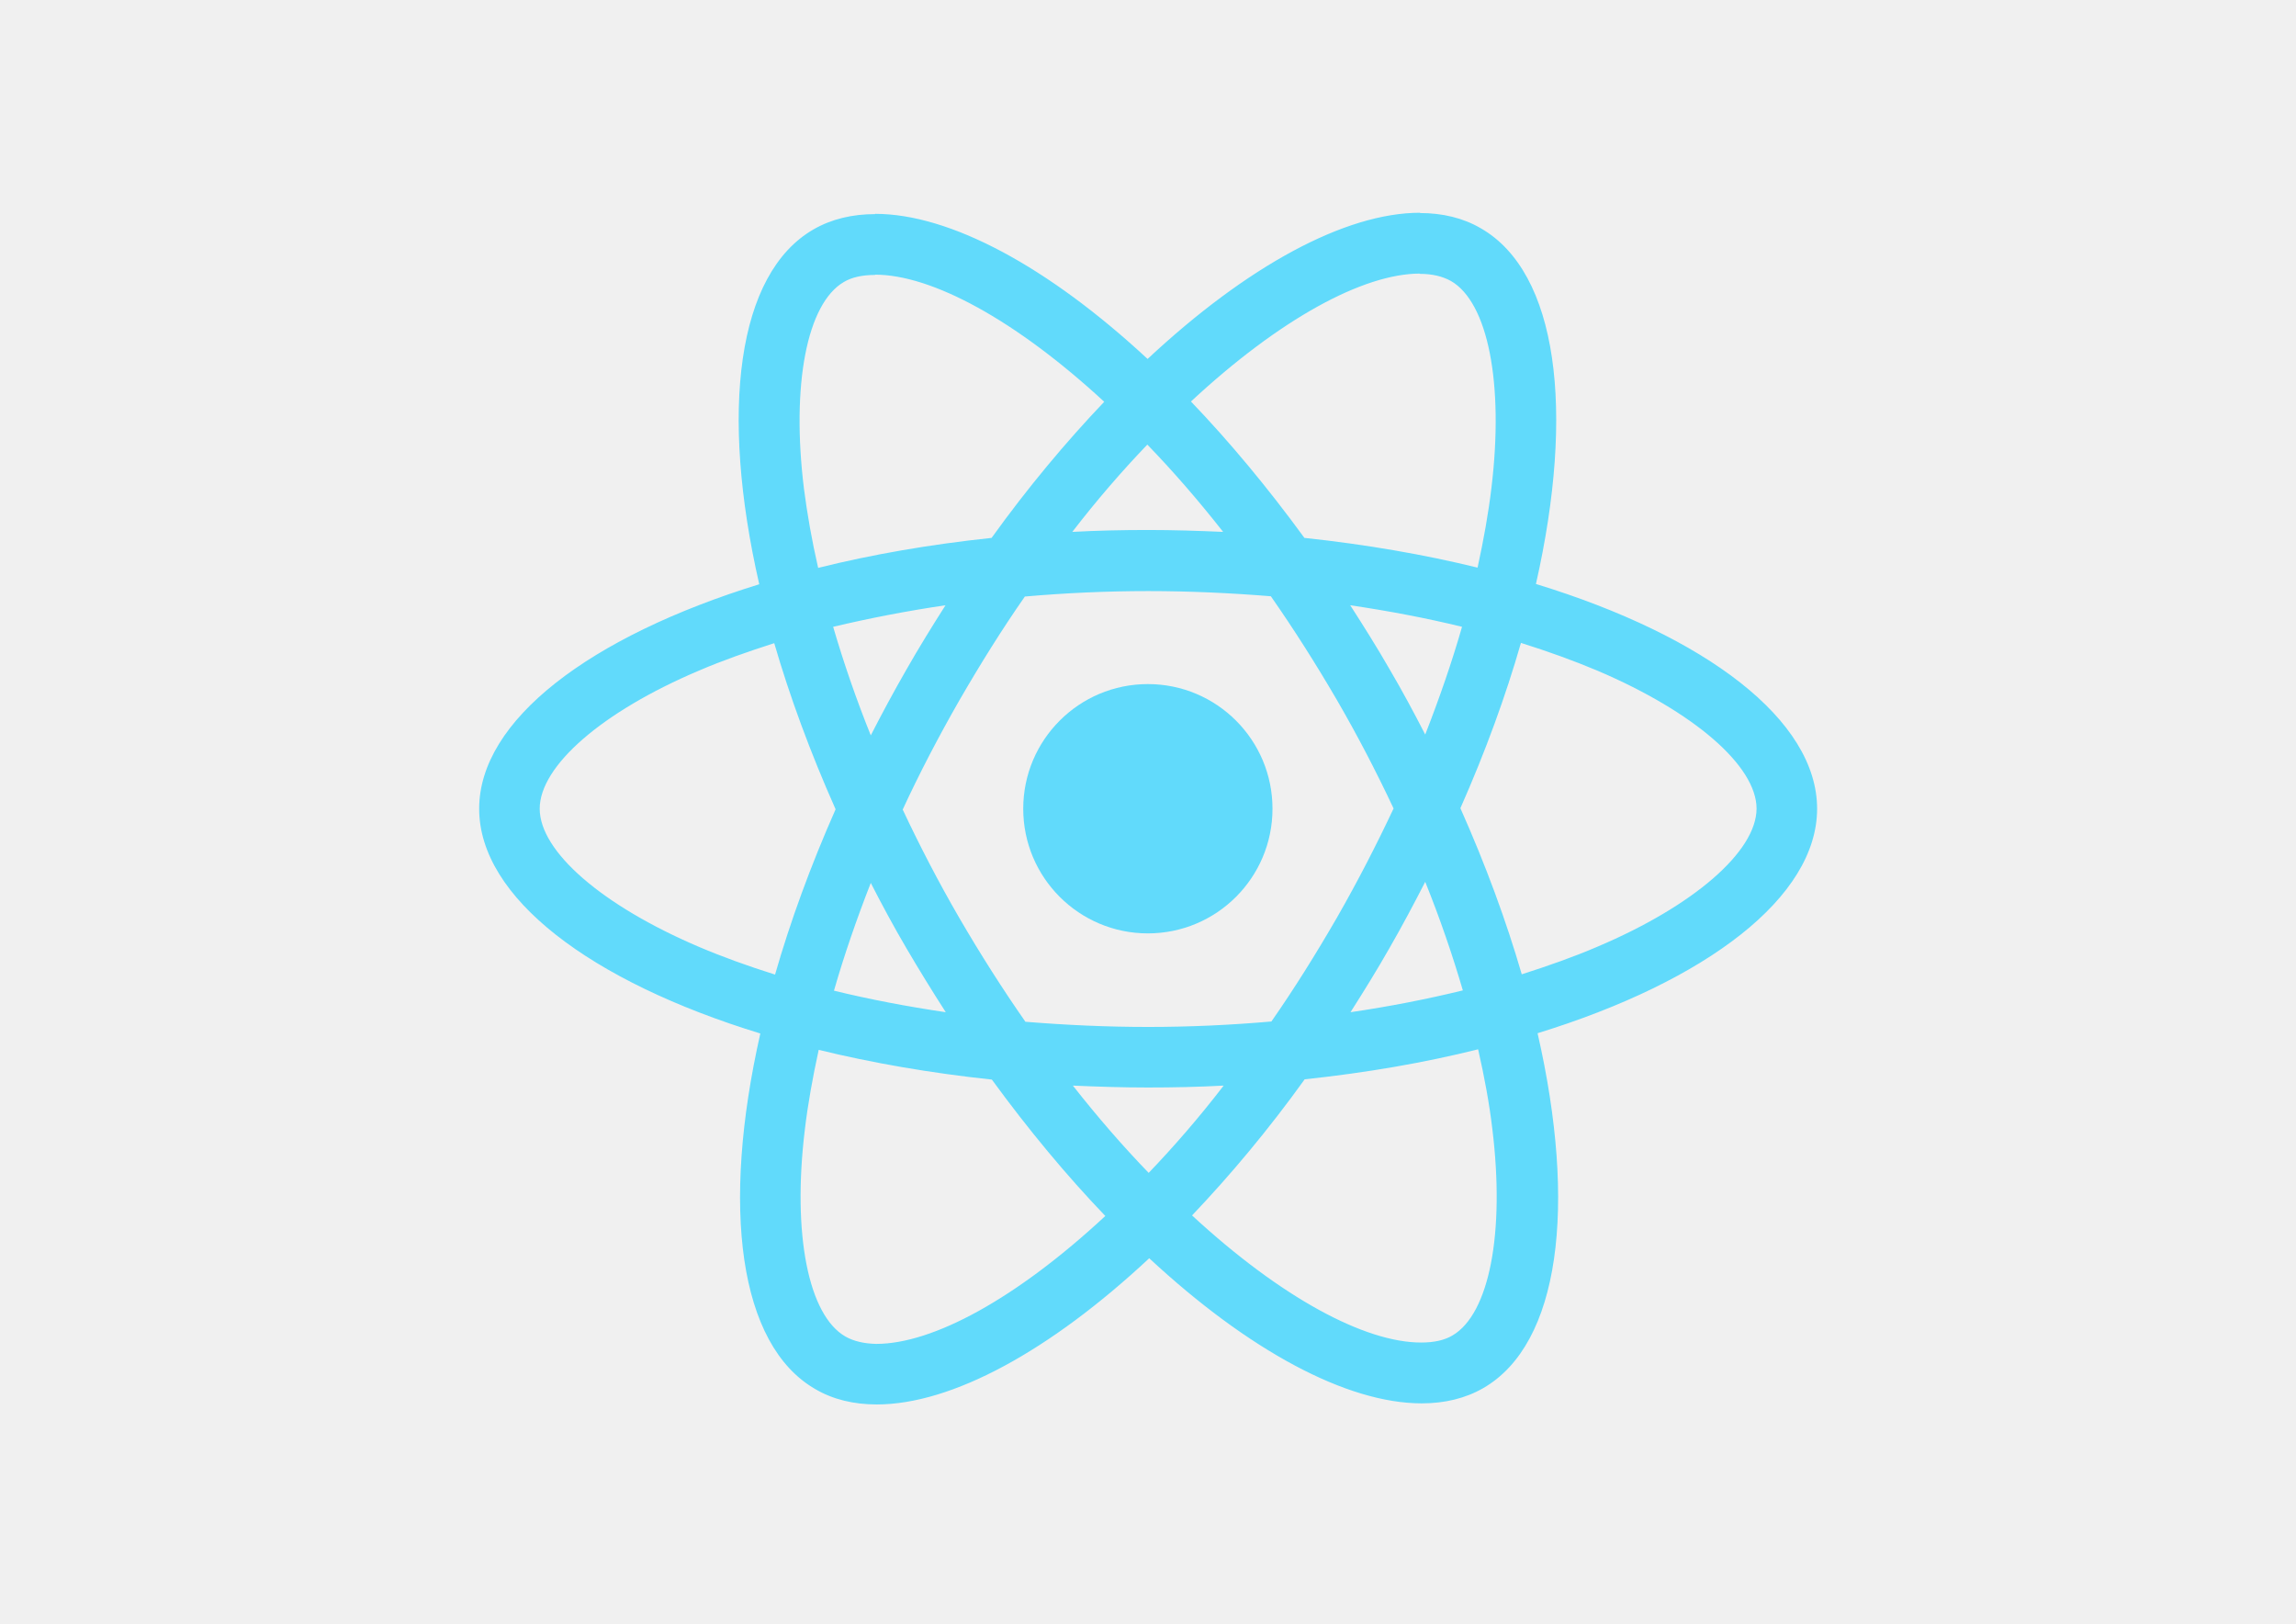
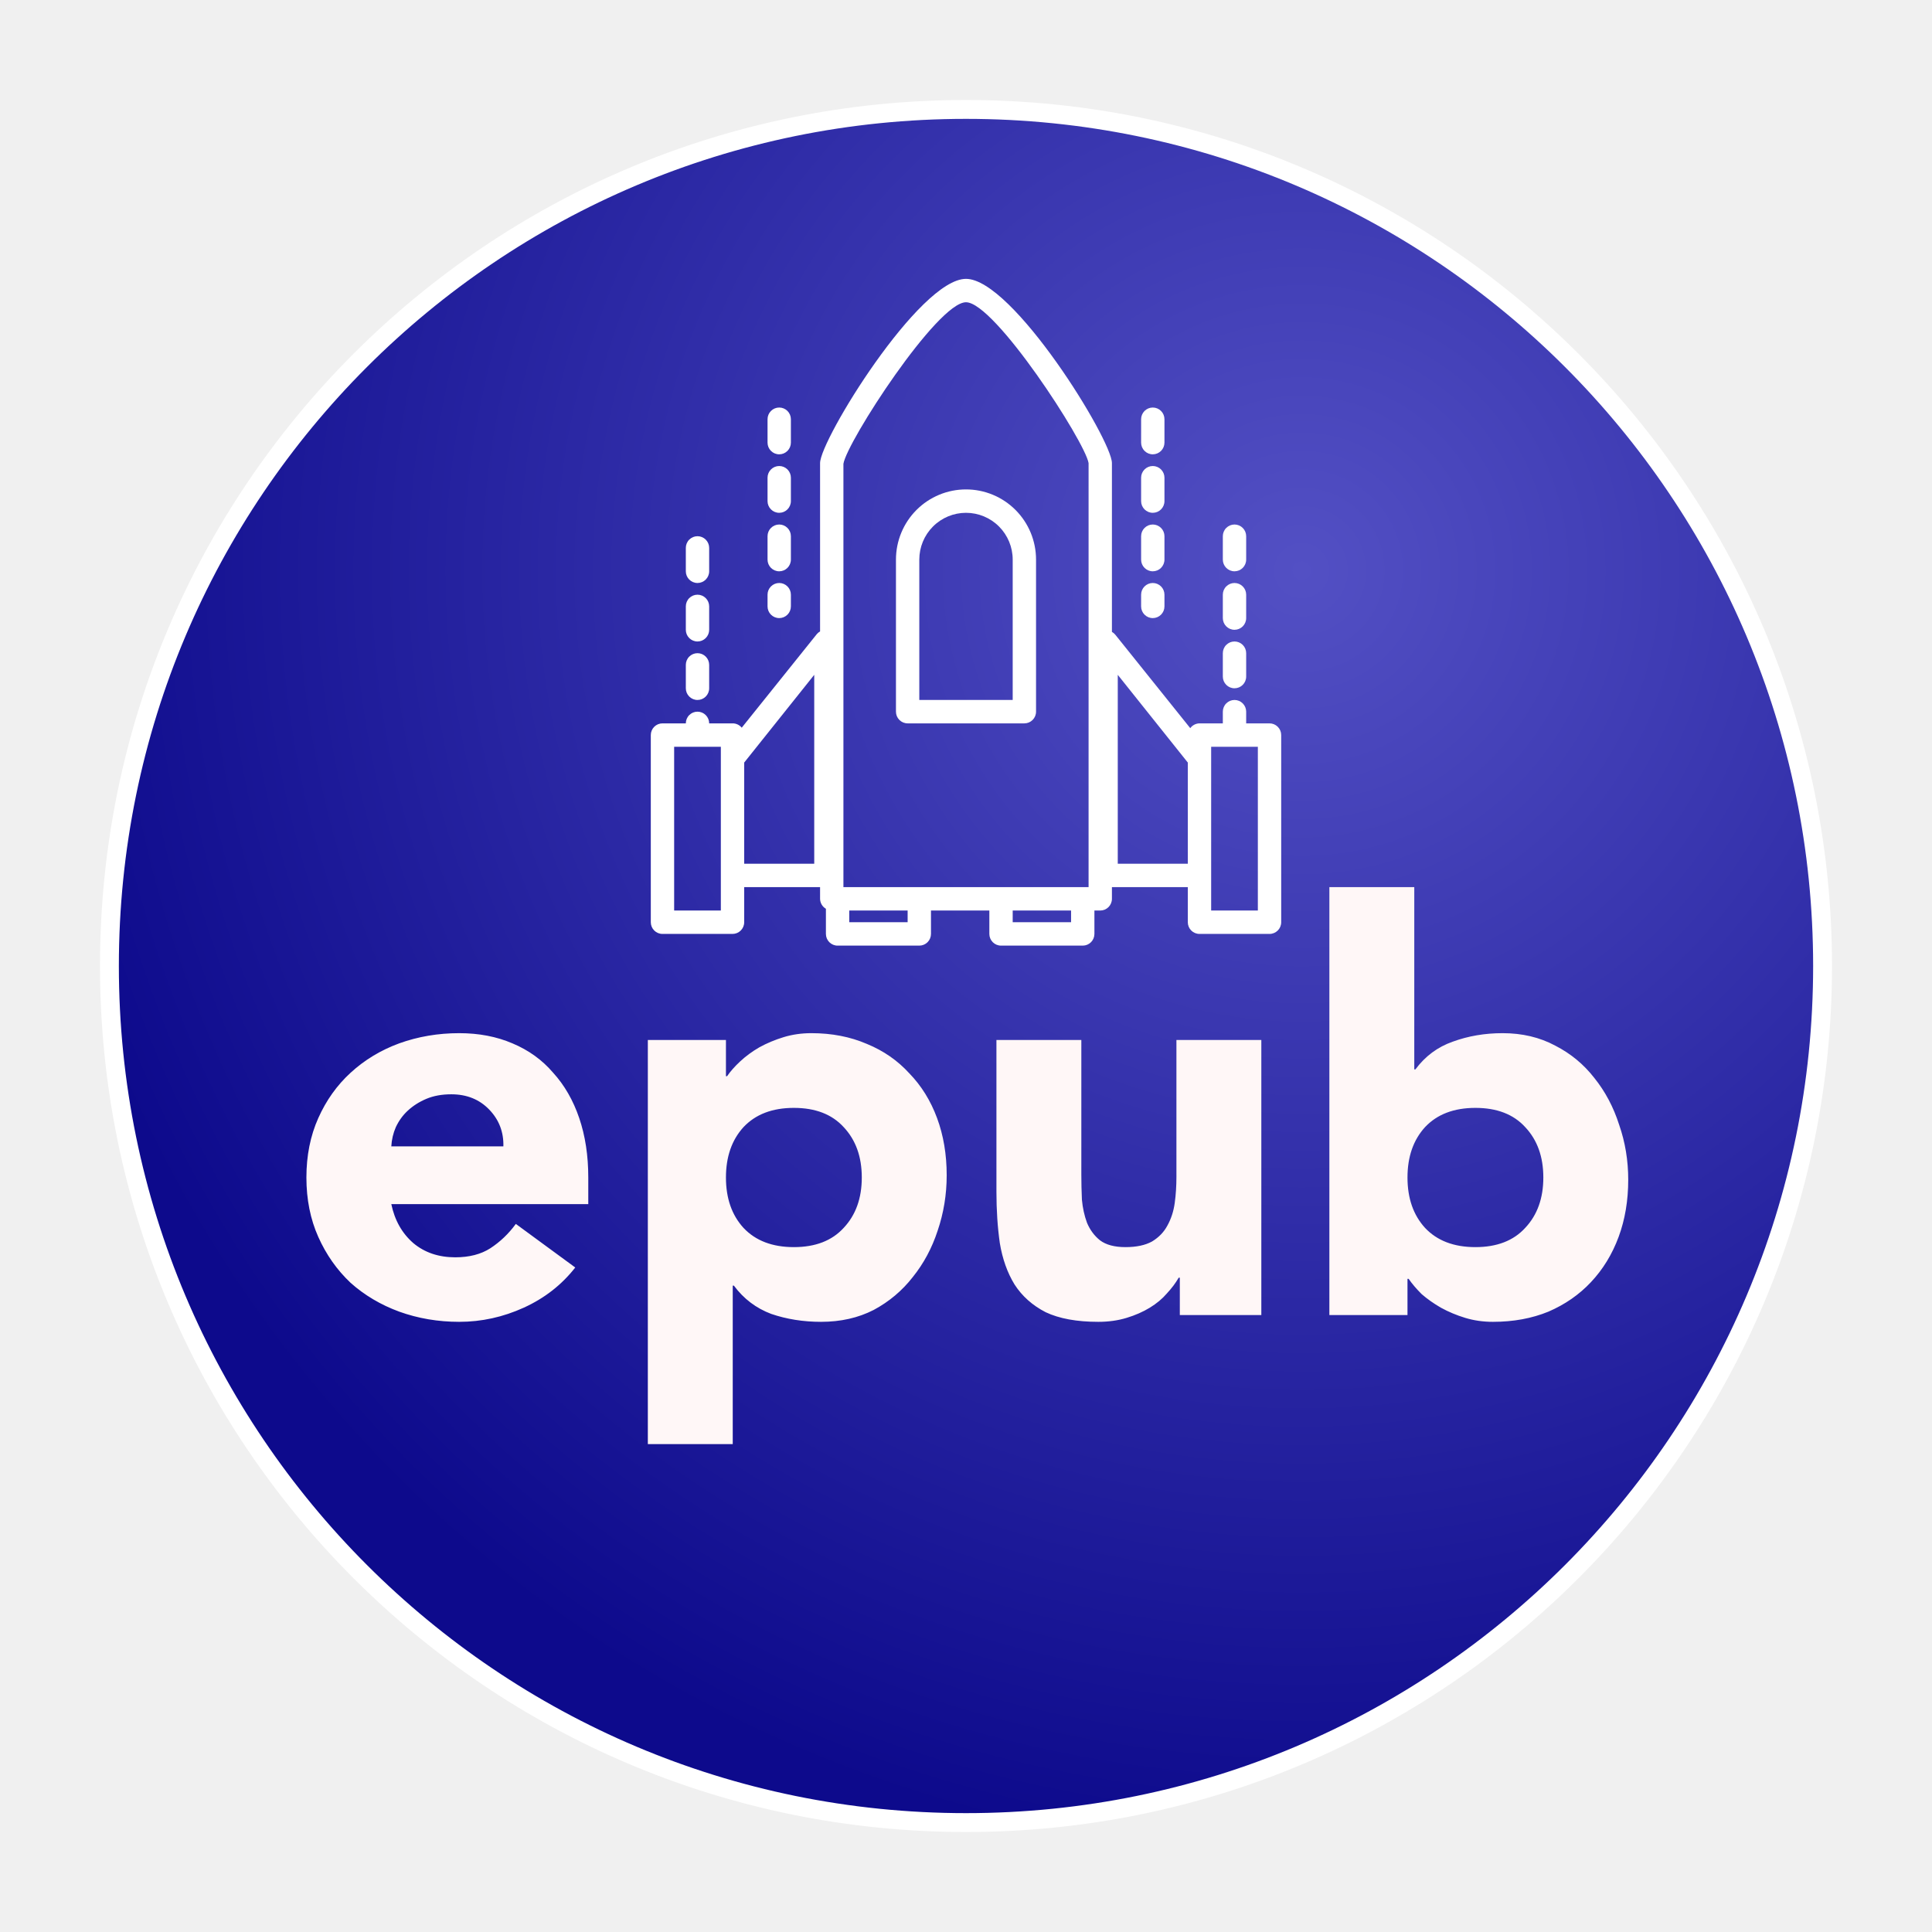
- <svg xmlns="http://www.w3.org/2000/svg" viewBox="0 0 841.9 595.3">
-   <g fill="#61DAFB">
-     <path d="M666.3 296.5c0-32.5-40.7-63.3-103.1-82.4 14.4-63.6 8-114.2-20.2-130.4-6.5-3.8-14.1-5.6-22.4-5.6v22.3c4.6 0 8.3.9 11.4 2.6 13.6 7.8 19.5 37.5 14.9 75.7-1.1 9.4-2.9 19.3-5.1 29.4-19.6-4.8-41-8.5-63.5-10.9-13.5-18.5-27.5-35.3-41.6-50 32.6-30.3 63.2-46.9 84-46.9V78c-27.5 0-63.5 19.6-99.9 53.6-36.4-33.8-72.4-53.2-99.9-53.2v22.3c20.7 0 51.4 16.5 84 46.6-14 14.7-28 31.4-41.3 49.9-22.6 2.4-44 6.1-63.6 11-2.3-10-4-19.7-5.2-29-4.7-38.2 1.1-67.9 14.6-75.8 3-1.8 6.9-2.6 11.5-2.6V78.5c-8.4 0-16 1.8-22.6 5.6-28.1 16.2-34.4 66.7-19.9 130.1-62.2 19.2-102.7 49.9-102.7 82.3 0 32.5 40.7 63.3 103.1 82.4-14.4 63.6-8 114.2 20.2 130.4 6.5 3.8 14.1 5.6 22.5 5.6 27.5 0 63.5-19.6 99.9-53.6 36.4 33.8 72.4 53.2 99.9 53.2 8.4 0 16-1.8 22.6-5.6 28.1-16.2 34.4-66.7 19.9-130.1 62-19.1 102.5-49.9 102.5-82.3zm-130.2-66.7c-3.7 12.9-8.3 26.2-13.5 39.5-4.1-8-8.4-16-13.1-24-4.6-8-9.5-15.8-14.4-23.4 14.2 2.1 27.9 4.7 41 7.9zm-45.8 106.5c-7.8 13.5-15.8 26.3-24.1 38.2-14.9 1.3-30 2-45.2 2-15.1 0-30.2-.7-45-1.9-8.3-11.9-16.4-24.6-24.2-38-7.6-13.1-14.5-26.4-20.8-39.8 6.2-13.4 13.2-26.8 20.7-39.9 7.8-13.5 15.8-26.3 24.1-38.2 14.9-1.3 30-2 45.2-2 15.1 0 30.2.7 45 1.9 8.3 11.9 16.4 24.6 24.2 38 7.6 13.1 14.5 26.4 20.8 39.8-6.3 13.4-13.2 26.8-20.7 39.9zm32.3-13c5.4 13.4 10 26.8 13.8 39.8-13.1 3.2-26.9 5.9-41.2 8 4.9-7.7 9.8-15.6 14.4-23.7 4.6-8 8.9-16.1 13-24.1zM421.2 430c-9.3-9.6-18.6-20.3-27.8-32 9 .4 18.2.7 27.5.7 9.4 0 18.7-.2 27.8-.7-9 11.7-18.3 22.4-27.5 32zm-74.4-58.9c-14.2-2.1-27.9-4.7-41-7.9 3.7-12.9 8.3-26.2 13.5-39.5 4.1 8 8.4 16 13.1 24 4.7 8 9.5 15.8 14.4 23.4zM420.7 163c9.3 9.6 18.6 20.3 27.8 32-9-.4-18.2-.7-27.5-.7-9.4 0-18.7.2-27.8.7 9-11.7 18.3-22.4 27.5-32zm-74 58.9c-4.9 7.7-9.8 15.6-14.4 23.7-4.6 8-8.9 16-13 24-5.4-13.4-10-26.8-13.8-39.8 13.1-3.1 26.9-5.8 41.2-7.9zm-90.5 125.2c-35.4-15.1-58.3-34.9-58.3-50.6 0-15.7 22.9-35.6 58.3-50.6 8.6-3.7 18-7 27.7-10.1 5.7 19.6 13.2 40 22.5 60.9-9.2 20.8-16.6 41.1-22.2 60.6-9.9-3.1-19.3-6.5-28-10.2zM310 490c-13.6-7.8-19.5-37.5-14.9-75.7 1.1-9.4 2.9-19.3 5.1-29.4 19.6 4.8 41 8.5 63.5 10.9 13.5 18.5 27.5 35.3 41.6 50-32.6 30.3-63.2 46.9-84 46.9-4.5-.1-8.3-1-11.3-2.7zm237.2-76.2c4.7 38.2-1.1 67.9-14.6 75.8-3 1.8-6.9 2.6-11.5 2.6-20.7 0-51.4-16.5-84-46.6 14-14.7 28-31.4 41.3-49.9 22.6-2.4 44-6.1 63.6-11 2.3 10.1 4.1 19.8 5.2 29.1zm38.5-66.7c-8.6 3.7-18 7-27.7 10.1-5.7-19.6-13.2-40-22.5-60.9 9.2-20.8 16.6-41.1 22.2-60.6 9.9 3.1 19.3 6.5 28.1 10.2 35.4 15.1 58.3 34.9 58.3 50.6-.1 15.7-23 35.6-58.4 50.6zM320.8 78.4z" />
-     <circle cx="420.9" cy="296.5" r="45.7" />
-     <path d="M520.5 78.1z" />
-   </g>
+ <svg xmlns="http://www.w3.org/2000/svg" width="1024" height="1024" viewBox="0 0 1024 1024" fill="none">
+   <circle cx="512" cy="512" r="454" fill="url(#paint0_radial)" stroke="white" stroke-width="10" />
+   <path d="M304.9 671.8C297.7 681 288.6 688.1 277.6 693.1C266.6 698.1 255.2 700.6 243.4 700.6C232.2 700.6 221.6 698.8 211.6 695.2C201.8 691.6 193.2 686.5 185.8 679.9C178.6 673.1 172.9 665 168.7 655.6C164.5 646.2 162.4 635.7 162.4 624.1C162.4 612.5 164.5 602 168.7 592.6C172.9 583.2 178.6 575.2 185.8 568.6C193.2 561.8 201.8 556.6 211.6 553C221.6 549.4 232.2 547.6 243.4 547.6C253.8 547.6 263.2 549.4 271.6 553C280.2 556.6 287.4 561.8 293.2 568.6C299.2 575.2 303.8 583.2 307 592.6C310.2 602 311.8 612.5 311.8 624.1V638.2H207.4C209.2 646.8 213.1 653.7 219.1 658.9C225.1 663.9 232.5 666.4 241.3 666.4C248.7 666.4 254.9 664.8 259.9 661.6C265.1 658.2 269.6 653.9 273.4 648.7L304.9 671.8ZM266.8 607.6C267 600 264.5 593.5 259.3 588.1C254.1 582.7 247.4 580 239.2 580C234.2 580 229.8 580.8 226 582.4C222.2 584 218.9 586.1 216.1 588.7C213.5 591.1 211.4 594 209.8 597.4C208.4 600.6 207.6 604 207.4 607.6H266.8ZM343.366 551.2H384.766V570.4H385.366C387.166 567.8 389.466 565.2 392.266 562.6C395.266 559.8 398.666 557.3 402.466 555.1C406.466 552.9 410.766 551.1 415.366 549.7C419.966 548.3 424.866 547.6 430.066 547.6C440.866 547.6 450.666 549.5 459.466 553.3C468.266 556.9 475.766 562.1 481.966 568.9C488.366 575.5 493.266 583.4 496.666 592.6C500.066 601.8 501.766 611.9 501.766 622.9C501.766 633.1 500.166 642.9 496.966 652.3C493.966 661.5 489.566 669.7 483.766 676.9C478.166 684.1 471.266 689.9 463.066 694.3C454.866 698.5 445.566 700.6 435.166 700.6C425.766 700.6 416.966 699.2 408.766 696.4C400.766 693.4 394.166 688.4 388.966 681.4H388.366V765.4H343.366V551.2ZM384.766 624.1C384.766 635.1 387.866 644 394.066 650.8C400.466 657.6 409.366 661 420.766 661C432.166 661 440.966 657.6 447.166 650.8C453.566 644 456.766 635.1 456.766 624.1C456.766 613.1 453.566 604.2 447.166 597.4C440.966 590.6 432.166 587.2 420.766 587.2C409.366 587.2 400.466 590.6 394.066 597.4C387.866 604.2 384.766 613.1 384.766 624.1ZM668.53 697H625.33V677.2H624.73C623.13 680 621.03 682.8 618.43 685.6C616.03 688.4 613.03 690.9 609.43 693.1C605.83 695.3 601.73 697.1 597.13 698.5C592.53 699.9 587.53 700.6 582.13 700.6C570.73 700.6 561.43 698.9 554.23 695.5C547.23 691.9 541.73 687 537.73 680.8C533.93 674.6 531.33 667.3 529.93 658.9C528.73 650.5 528.13 641.4 528.13 631.6V551.2H573.13V622.6C573.13 626.8 573.23 631.2 573.43 635.8C573.83 640.2 574.73 644.3 576.13 648.1C577.73 651.9 580.03 655 583.03 657.4C586.23 659.8 590.73 661 596.53 661C602.33 661 607.03 660 610.63 658C614.23 655.8 616.93 653 618.73 649.6C620.73 646 622.03 642 622.63 637.6C623.23 633.2 623.53 628.6 623.53 623.8V551.2H668.53V697ZM704.596 470.2H749.596V566.8H750.196C755.396 559.8 761.996 554.9 769.996 552.1C778.196 549.1 786.996 547.6 796.396 547.6C806.796 547.6 816.096 549.8 824.296 554.2C832.496 558.4 839.396 564.1 844.996 571.3C850.796 578.5 855.196 586.8 858.196 596.2C861.396 605.4 862.996 615.1 862.996 625.3C862.996 636.3 861.296 646.4 857.896 655.6C854.496 664.8 849.596 672.8 843.196 679.6C836.996 686.2 829.496 691.4 820.696 695.2C811.896 698.8 802.096 700.6 791.296 700.6C786.096 700.6 781.196 699.9 776.596 698.5C771.996 697.1 767.696 695.3 763.696 693.1C759.896 690.9 756.496 688.5 753.496 685.9C750.696 683.1 748.396 680.4 746.596 677.8H745.996V697H704.596V470.2ZM745.996 624.1C745.996 635.1 749.096 644 755.296 650.8C761.696 657.6 770.596 661 781.996 661C793.396 661 802.196 657.6 808.396 650.8C814.796 644 817.996 635.1 817.996 624.1C817.996 613.1 814.796 604.2 808.396 597.4C802.196 590.6 793.396 587.2 781.996 587.2C770.596 587.2 761.696 590.6 755.296 597.4C749.096 604.2 745.996 613.1 745.996 624.1Z" fill="#FFF7F7" />
+   <path d="M672.875 383.4H660.5V377.2C660.5 375.556 659.848 373.979 658.688 372.816C657.527 371.653 655.954 371 654.312 371C652.671 371 651.098 371.653 649.937 372.816C648.777 373.979 648.125 375.556 648.125 377.2V383.4H635.75C634.795 383.417 633.856 383.655 633.008 384.096C632.16 384.537 631.425 385.169 630.862 385.942L591.076 336.342C590.59 335.765 590.003 335.282 589.344 334.916V245.45C589.344 233.112 536.75 147.8 512 147.8C487.25 147.8 434.656 233.112 434.656 245.45V334.668C433.997 335.034 433.41 335.517 432.924 336.094L393.138 385.694C392.549 384.966 391.803 384.382 390.957 383.985C390.11 383.587 389.185 383.387 388.25 383.4H375.875C375.875 381.756 375.223 380.179 374.063 379.016C372.902 377.853 371.329 377.2 369.688 377.2C368.046 377.2 366.473 377.853 365.312 379.016C364.152 380.179 363.5 381.756 363.5 383.4H351.125C349.484 383.4 347.91 384.053 346.75 385.216C345.589 386.379 344.938 387.956 344.938 389.6V488.8C344.938 490.444 345.589 492.021 346.75 493.184C347.91 494.347 349.484 495 351.125 495H388.25C389.891 495 391.465 494.347 392.625 493.184C393.786 492.021 394.438 490.444 394.438 488.8V470.2H434.656V476.4C434.673 477.471 434.968 478.52 435.51 479.444C436.052 480.367 436.824 481.134 437.75 481.67V495C437.75 496.644 438.402 498.221 439.562 499.384C440.723 500.547 442.296 501.2 443.938 501.2H487.25C488.891 501.2 490.465 500.547 491.625 499.384C492.786 498.221 493.438 496.644 493.438 495V482.6H524.375V495C524.375 496.644 525.027 498.221 526.187 499.384C527.348 500.547 528.921 501.2 530.562 501.2H573.875C575.516 501.2 577.09 500.547 578.25 499.384C579.411 498.221 580.062 496.644 580.062 495V482.6H583.156C584.797 482.6 586.371 481.947 587.531 480.784C588.692 479.621 589.344 478.044 589.344 476.4V470.2H629.562V488.8C629.562 490.444 630.214 492.021 631.375 493.184C632.535 494.347 634.109 495 635.75 495H672.875C674.516 495 676.09 494.347 677.25 493.184C678.411 492.021 679.062 490.444 679.062 488.8V389.6C679.062 387.956 678.411 386.379 677.25 385.216C676.09 384.053 674.516 383.4 672.875 383.4ZM382.062 482.6H357.312V395.8H382.062V482.6ZM431.562 457.8H394.438V404.17L431.562 357.67V457.8ZM512 160.2C527.221 160.2 575.113 234.104 576.969 245.45V470.2H447.031V245.822C448.887 234.104 496.779 160.2 512 160.2ZM481.062 488.8H450.125V482.6H481.062V488.8ZM567.688 488.8H536.75V482.6H567.688V488.8ZM592.438 457.8V357.67L629.562 404.17V457.8H592.438ZM666.688 482.6H641.938V395.8H666.688V482.6Z" fill="white" />
+   <path d="M481.062 383.4H542.938C544.579 383.4 546.152 382.747 547.313 381.584C548.473 380.421 549.125 378.844 549.125 377.2V296.6C549.125 286.734 545.214 277.272 538.251 270.296C531.289 263.319 521.846 259.4 512 259.4C502.154 259.4 492.711 263.319 485.749 270.296C478.786 277.272 474.875 286.734 474.875 296.6V377.2C474.875 378.844 475.527 380.421 476.687 381.584C477.848 382.747 479.421 383.4 481.062 383.4ZM487.25 296.6C487.25 290.023 489.858 283.715 494.499 279.064C499.141 274.413 505.436 271.8 512 271.8C518.564 271.8 524.859 274.413 529.501 279.064C534.142 283.715 536.75 290.023 536.75 296.6V371H487.25V296.6Z" fill="white" />
+   <path d="M413 309C411.359 309 409.785 309.653 408.625 310.816C407.464 311.979 406.812 313.556 406.812 315.2V321.4C406.812 323.044 407.464 324.621 408.625 325.784C409.785 326.947 411.359 327.6 413 327.6C414.641 327.6 416.215 326.947 417.375 325.784C418.536 324.621 419.188 323.044 419.188 321.4V315.2C419.188 313.556 418.536 311.979 417.375 310.816C416.215 309.653 414.641 309 413 309Z" fill="white" />
+   <path d="M419.188 222.2C419.188 220.556 418.536 218.979 417.375 217.816C416.215 216.653 414.641 216 413 216C411.359 216 409.785 216.653 408.625 217.816C407.464 218.979 406.812 220.556 406.812 222.2V234.6C406.812 236.244 407.464 237.821 408.625 238.984C409.785 240.147 411.359 240.8 413 240.8C414.641 240.8 416.215 240.147 417.375 238.984C418.536 237.821 419.188 236.244 419.188 234.6V222.2Z" fill="white" />
+   <path d="M419.188 253.2C419.188 251.556 418.536 249.979 417.375 248.816C416.215 247.653 414.641 247 413 247C411.359 247 409.785 247.653 408.625 248.816C407.464 249.979 406.812 251.556 406.812 253.2V265.6C406.812 267.244 407.464 268.821 408.625 269.984C409.785 271.147 411.359 271.8 413 271.8C414.641 271.8 416.215 271.147 417.375 269.984C418.536 268.821 419.188 267.244 419.188 265.6V253.2Z" fill="white" />
+   <path d="M419.188 284.2C419.188 282.556 418.536 280.979 417.375 279.816C416.215 278.653 414.641 278 413 278C411.359 278 409.785 278.653 408.625 279.816C407.464 280.979 406.812 282.556 406.812 284.2V296.6C406.812 298.244 407.464 299.821 408.625 300.984C409.785 302.147 411.359 302.8 413 302.8C414.641 302.8 416.215 302.147 417.375 300.984C418.536 299.821 419.188 298.244 419.188 296.6V284.2Z" fill="white" />
+   <path d="M611 309C609.359 309 607.785 309.653 606.625 310.816C605.464 311.979 604.812 313.556 604.812 315.2V321.4C604.812 323.044 605.464 324.621 606.625 325.784C607.785 326.947 609.359 327.6 611 327.6C612.641 327.6 614.215 326.947 615.375 325.784C616.536 324.621 617.188 323.044 617.188 321.4V315.2C617.188 313.556 616.536 311.979 615.375 310.816C614.215 309.653 612.641 309 611 309Z" fill="white" />
+   <path d="M617.188 284.2C617.188 282.556 616.536 280.979 615.375 279.816C614.215 278.653 612.641 278 611 278C609.359 278 607.785 278.653 606.625 279.816C605.464 280.979 604.812 282.556 604.812 284.2V296.6C604.812 298.244 605.464 299.821 606.625 300.984C607.785 302.147 609.359 302.8 611 302.8C612.641 302.8 614.215 302.147 615.375 300.984C616.536 299.821 617.188 298.244 617.188 296.6V284.2Z" fill="white" />
+   <path d="M617.188 253.2C617.188 251.556 616.536 249.979 615.375 248.816C614.215 247.653 612.641 247 611 247C609.359 247 607.785 247.653 606.625 248.816C605.464 249.979 604.812 251.556 604.812 253.2V265.6C604.812 267.244 605.464 268.821 606.625 269.984C607.785 271.147 609.359 271.8 611 271.8C612.641 271.8 614.215 271.147 615.375 269.984C616.536 268.821 617.188 267.244 617.188 265.6V253.2Z" fill="white" />
+   <path d="M617.188 222.2C617.188 220.556 616.536 218.979 615.375 217.816C614.215 216.653 612.641 216 611 216C609.359 216 607.785 216.653 606.625 217.816C605.464 218.979 604.812 220.556 604.812 222.2V234.6C604.812 236.244 605.464 237.821 606.625 238.984C607.785 240.147 609.359 240.8 611 240.8C612.641 240.8 614.215 240.147 615.375 238.984C616.536 237.821 617.188 236.244 617.188 234.6V222.2Z" fill="white" />
+   <path d="M660.5 315.2C660.5 313.556 659.848 311.979 658.688 310.816C657.527 309.653 655.954 309 654.312 309C652.671 309 651.098 309.653 649.937 310.816C648.777 311.979 648.125 313.556 648.125 315.2V327.6C648.125 329.244 648.777 330.821 649.937 331.984C651.098 333.147 652.671 333.8 654.312 333.8C655.954 333.8 657.527 333.147 658.688 331.984C659.848 330.821 660.5 329.244 660.5 327.6V315.2Z" fill="white" />
+   <path d="M654.312 340C652.671 340 651.098 340.653 649.937 341.816C648.777 342.979 648.125 344.556 648.125 346.2V358.6C648.125 360.244 648.777 361.821 649.937 362.984C651.098 364.147 652.671 364.8 654.312 364.8C655.954 364.8 657.527 364.147 658.688 362.984C659.848 361.821 660.5 360.244 660.5 358.6V346.2C660.5 344.556 659.848 342.979 658.688 341.816C657.527 340.653 655.954 340 654.312 340Z" fill="white" />
+   <path d="M660.5 284.2C660.5 282.556 659.848 280.979 658.688 279.816C657.527 278.653 655.954 278 654.312 278C652.671 278 651.098 278.653 649.937 279.816C648.777 280.979 648.125 282.556 648.125 284.2V296.6C648.125 298.244 648.777 299.821 649.937 300.984C651.098 302.147 652.671 302.8 654.312 302.8C655.954 302.8 657.527 302.147 658.688 300.984C659.848 299.821 660.5 298.244 660.5 296.6V284.2Z" fill="white" />
+   <path d="M375.875 321.4C375.875 319.756 375.223 318.179 374.063 317.016C372.902 315.853 371.329 315.2 369.688 315.2C368.046 315.2 366.473 315.853 365.312 317.016C364.152 318.179 363.5 319.756 363.5 321.4V333.8C363.5 335.444 364.152 337.021 365.312 338.184C366.473 339.347 368.046 340 369.688 340C371.329 340 372.902 339.347 374.063 338.184C375.223 337.021 375.875 335.444 375.875 333.8V321.4Z" fill="white" />
+   <path d="M369.688 346.2C368.046 346.2 366.473 346.853 365.312 348.016C364.152 349.179 363.5 350.756 363.5 352.4V364.8C363.5 366.444 364.152 368.021 365.312 369.184C366.473 370.347 368.046 371 369.688 371C371.329 371 372.902 370.347 374.063 369.184C375.223 368.021 375.875 366.444 375.875 364.8V352.4C375.875 350.756 375.223 349.179 374.063 348.016C372.902 346.853 371.329 346.2 369.688 346.2Z" fill="white" />
+   <path d="M375.875 290.4C375.875 288.756 375.223 287.179 374.063 286.016C372.902 284.853 371.329 284.2 369.688 284.2C368.046 284.2 366.473 284.853 365.312 286.016C364.152 287.179 363.5 288.756 363.5 290.4V302.8C363.5 304.444 364.152 306.021 365.312 307.184C366.473 308.347 368.046 309 369.688 309C371.329 309 372.902 308.347 374.063 307.184C375.223 306.021 375.875 304.444 375.875 302.8V290.4Z" fill="white" />
+   <defs>
+     <radialGradient id="paint0_radial" cx="0" cy="0" r="1" gradientUnits="userSpaceOnUse" gradientTransform="translate(691 305) rotate(105.263) scale(679.983)">
+       <stop stop-color="#4542FF" />
+       <stop offset="0" stop-color="#5350C4" />
+       <stop offset="1" stop-color="#0D0A8C" />
+     </radialGradient>
+   </defs>
</svg>
